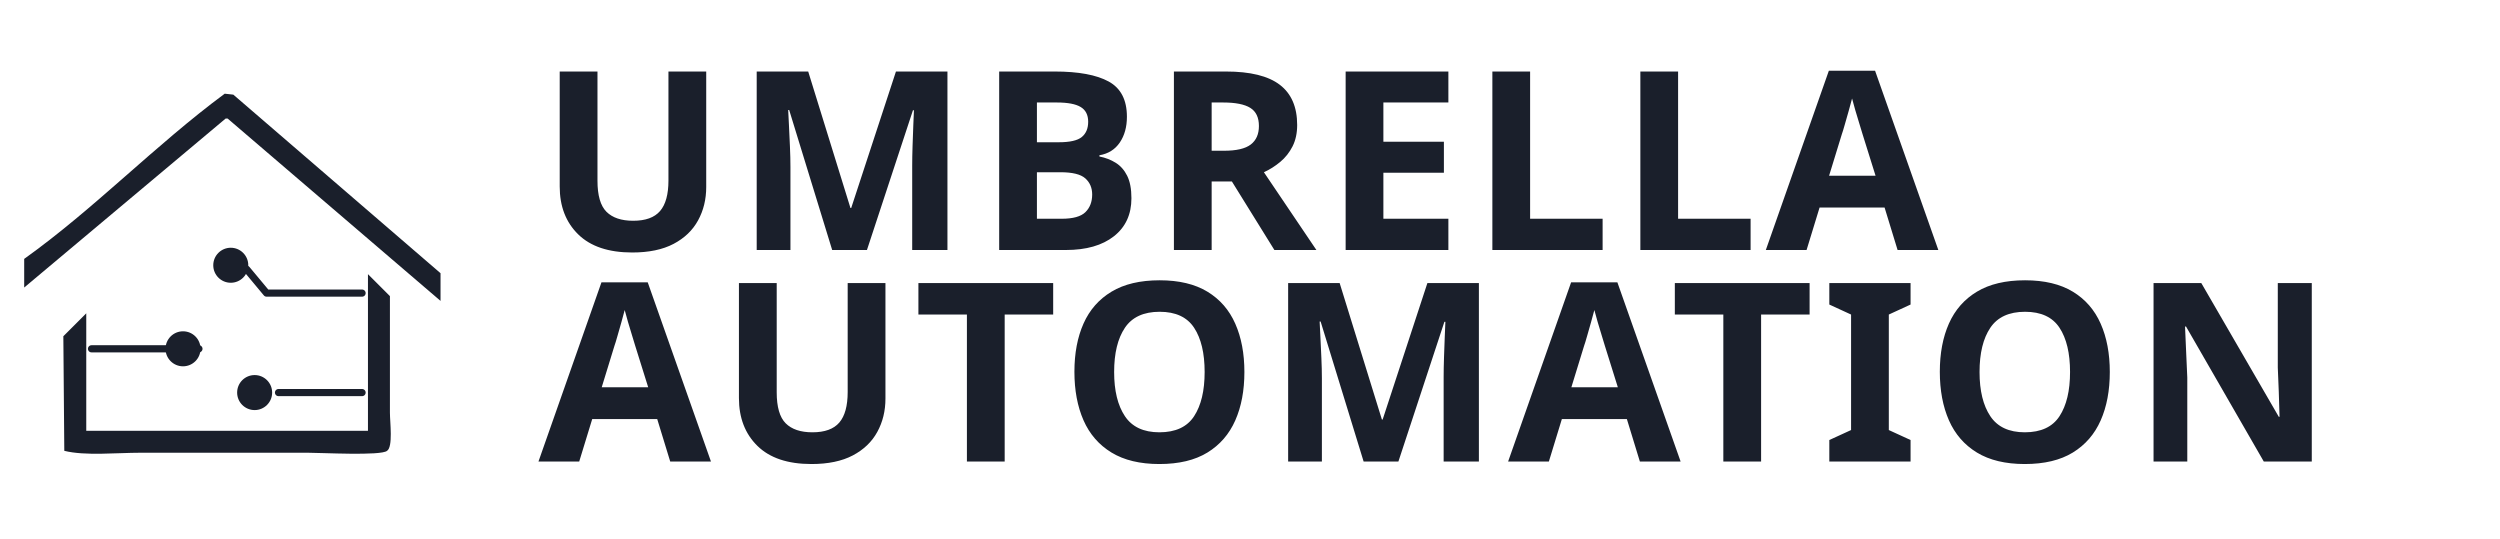
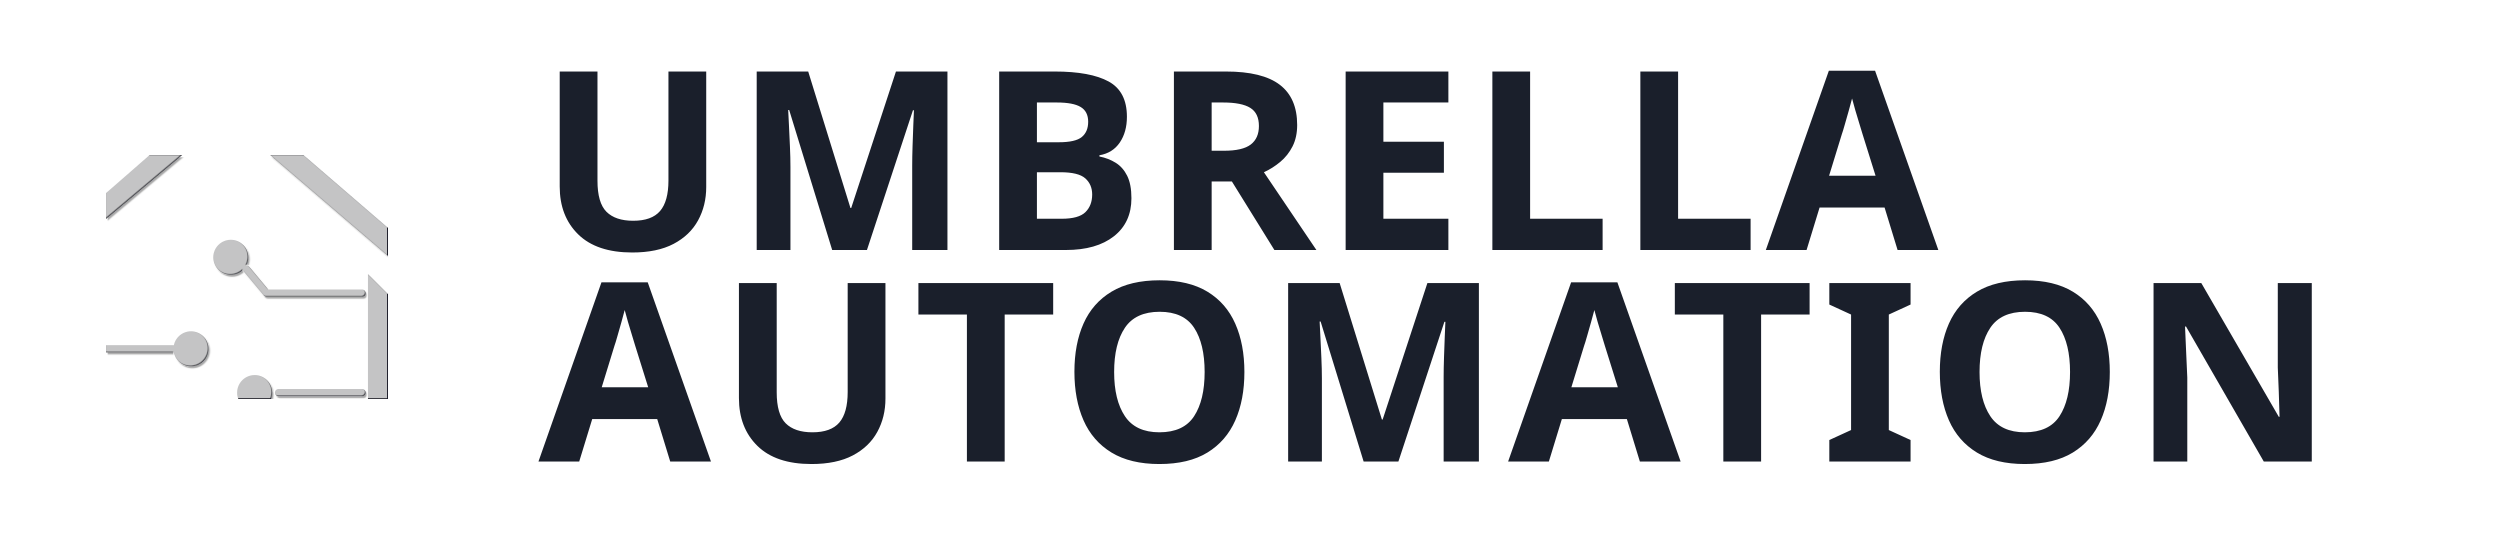
<svg xmlns="http://www.w3.org/2000/svg" viewBox="0 0 1300 280" role="img" aria-label="Umbrella Automation single-color dark logo">
-   <svg x="0" y="20" width="240" height="240" viewBox="70 92 116 102">
+   <defs>
+     <filter id="ua-bevel" x="-20%" y="-20%" width="140%" height="140%">
+       <feOffset dx="-0.4" dy="-0.4" in="SourceAlpha" result="hl-shape" />
+       <feFlood flood-color="white" flood-opacity="0.55" result="hl-color" />
+       <feComposite in="hl-color" in2="hl-shape" operator="in" result="hl" />
+       <feGaussianBlur in="SourceAlpha" stdDeviation="0.5" result="sh-blur" />
+       <feOffset dx="0.7" dy="1" in="sh-blur" result="sh-shape" />
+       <feFlood flood-color="black" flood-opacity="0.35" result="sh-color" />
+       <feComposite in="sh-color" in2="sh-shape" operator="in" result="sh" />
+       <feMerge>
+         <feMergeNode in="sh" />
+         <feMergeNode in="SourceGraphic" />
+         <feMergeNode in="hl" />
+       </feMerge>
+     </filter>
+   </defs>
+   <svg x="0" y="20" width="240" height="240" viewBox="70 92 116 102" filter="url(#ua-bevel)">
    <path d="M 126.48 98.88 C 127.20 98.96 127.92 99.04 128.64 99.12 C 145.99 114.08 163.36 129.04 180.72 144.00 C 180.72 146.32 180.72 148.64 180.72 150.96 C 162.88 135.68 145.04 120.40 127.20 105.12 C 127.04 105.12 126.88 105.12 126.72 105.12 C 109.84 119.28 92.96 133.44 76.08 147.60 C 76.08 145.20 76.08 142.80 76.08 140.40 C 93.77 127.76 108.93 111.87 126.48 98.88 Z" fill="#1A1F2B" />
    <path d="M 91.68 183.60 C 115.28 183.60 138.88 183.60 162.48 183.60 C 162.48 170.48 162.48 157.36 162.48 144.24 C 164.32 146.08 166.16 147.92 168.00 149.76 C 168.00 159.52 168.00 169.28 168.00 179.04 C 168.00 181.41 168.81 187.66 167.28 188.64 C 165.78 189.94 150.75 189.12 147.36 189.12 C 133.36 189.12 119.36 189.12 105.36 189.12 C 99.28 189.12 91.39 189.95 86.16 188.64 C 86.08 179.04 86.00 169.44 85.92 159.84 C 87.84 157.92 89.76 156.00 91.68 154.08 C 91.68 163.92 91.68 173.76 91.68 183.60 Z" fill="#1A1F2B" />
    <g stroke="#1A1F2B" stroke-width="1.8" stroke-linecap="round" stroke-linejoin="round" fill="none">
      <path d="M 132 143 L 137 149 L 161 149" />
      <line x1="93" y1="163" x2="120" y2="163" />
      <line x1="140" y1="174" x2="161" y2="174" />
    </g>
-     <circle cx="128" cy="142" r="4.4" fill="#1A1F2B" />
-     <circle cx="116" cy="163" r="4.4" fill="#1A1F2B" />
+     <circle cx="128" cy="140" r="4.4" fill="#1A1F2B" />
+     <circle cx="118" cy="163" r="4.4" fill="#1A1F2B" />
    <circle cx="134" cy="174" r="4.4" fill="#1A1F2B" />
  </svg>
  <text x="280" y="130" font-family="&quot;Eurostile&quot;,&quot;Eurostile LT W01&quot;,&quot;Microgramma D&quot;,&quot;Saira&quot;,&quot;Aldrich&quot;,&quot;Antonio&quot;,system-ui,sans-serif" font-weight="900" font-size="130" letter-spacing="3.5" fill="#1A1F2B">UMBRELLA</text>
  <text x="280" y="240" font-family="&quot;Eurostile&quot;,&quot;Eurostile LT W01&quot;,&quot;Microgramma D&quot;,&quot;Saira&quot;,&quot;Aldrich&quot;,&quot;Antonio&quot;,system-ui,sans-serif" font-weight="900" font-size="130" letter-spacing="3.5" fill="#1A1F2B">AUTOMATION</text>
</svg>
